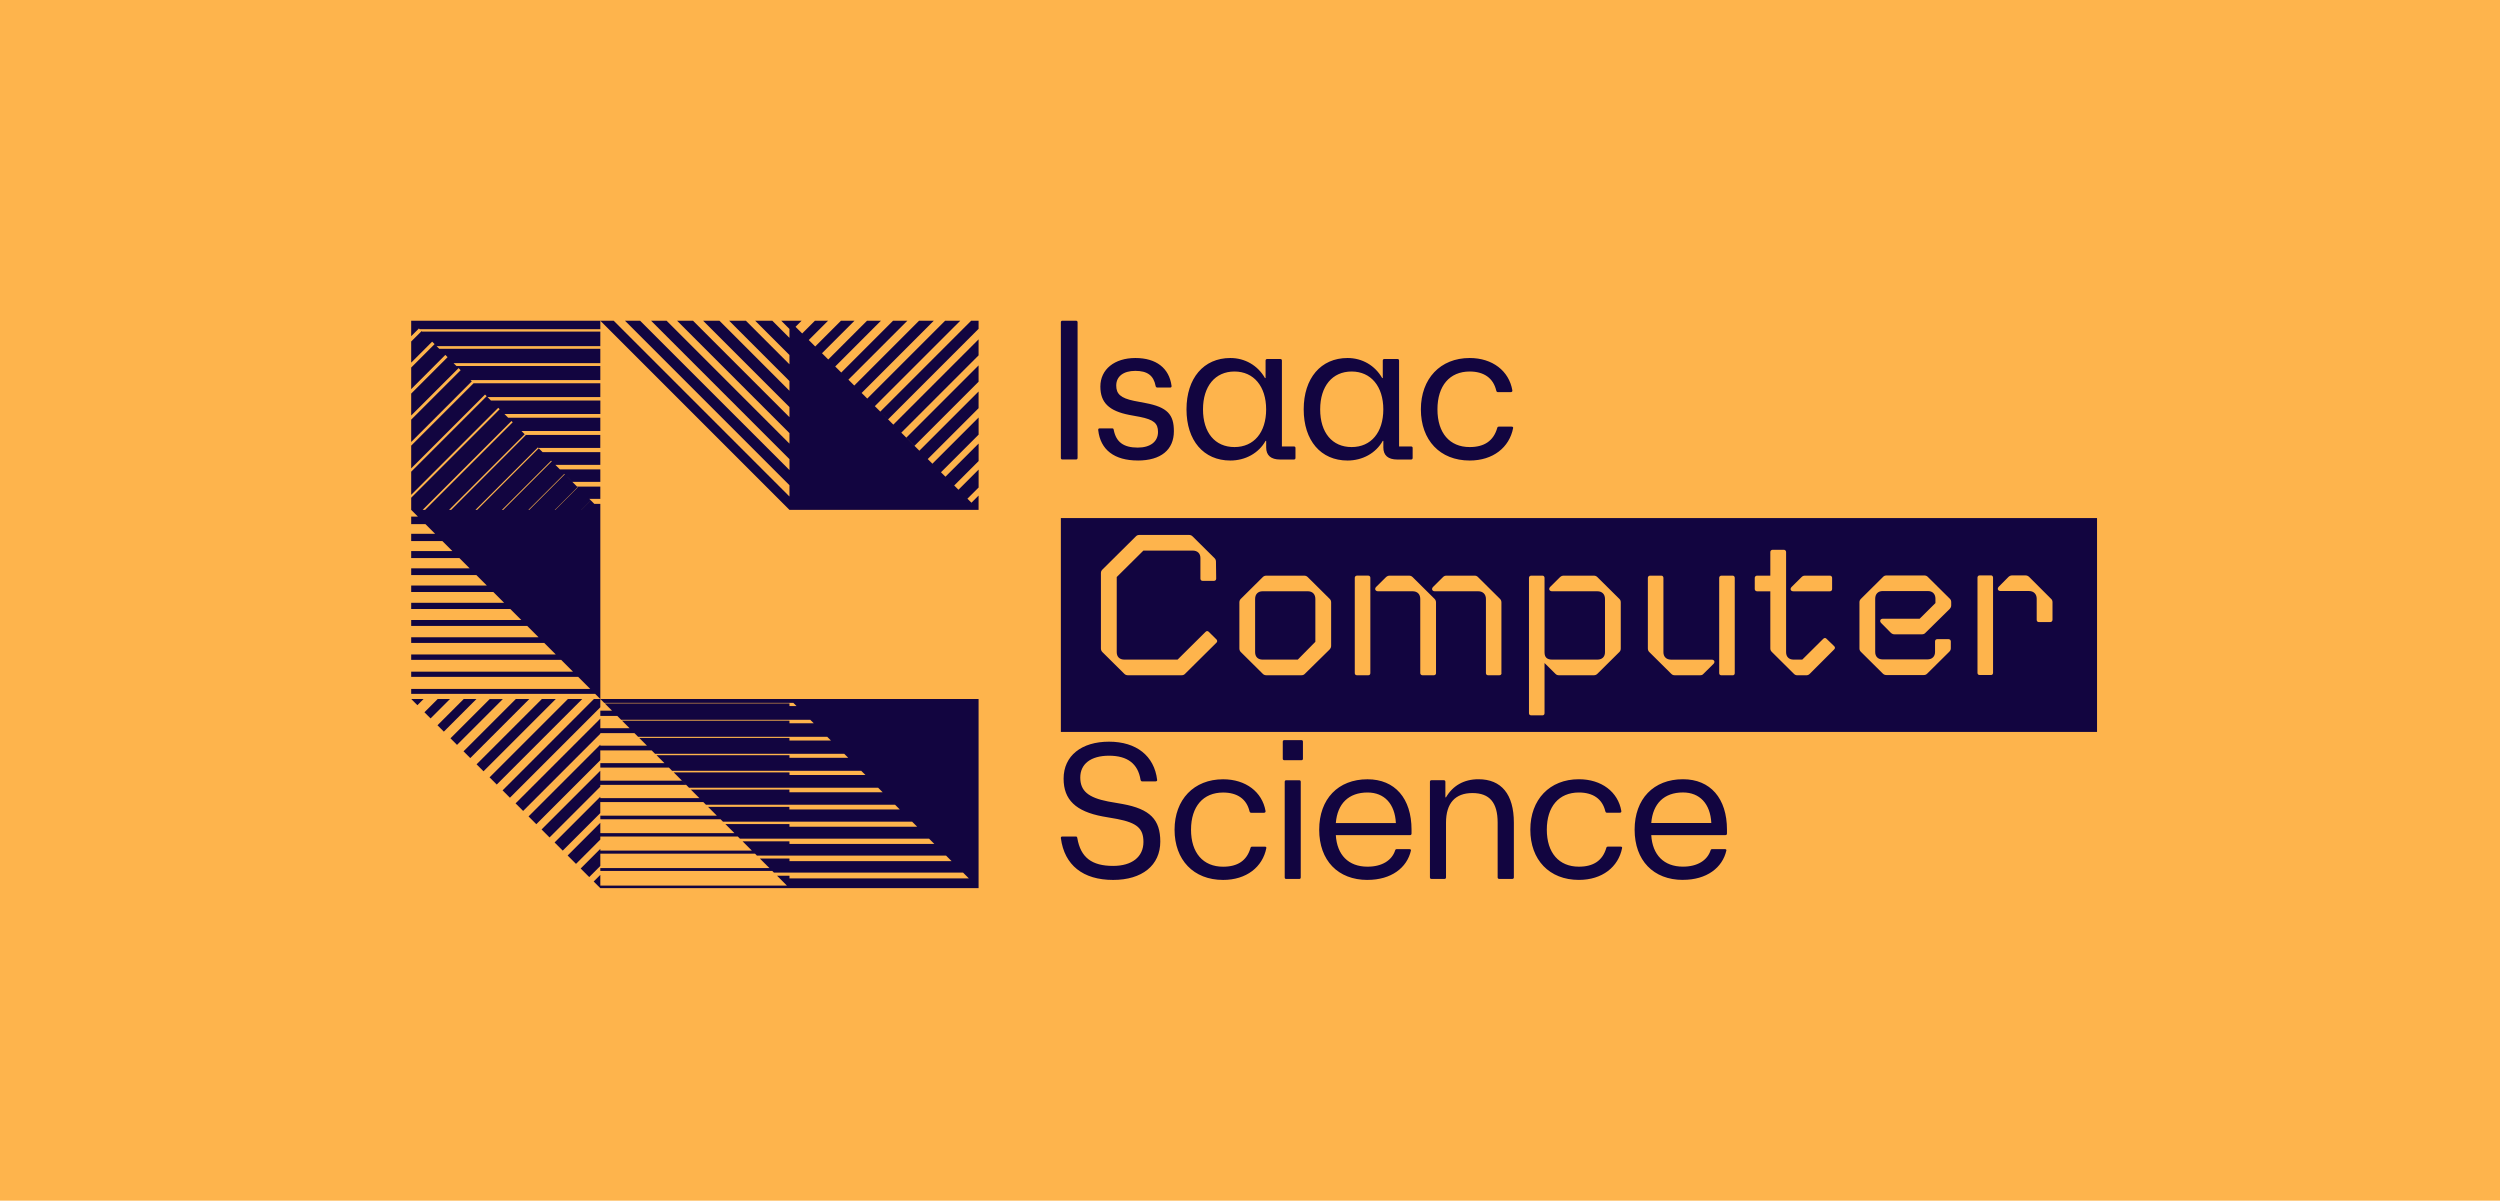
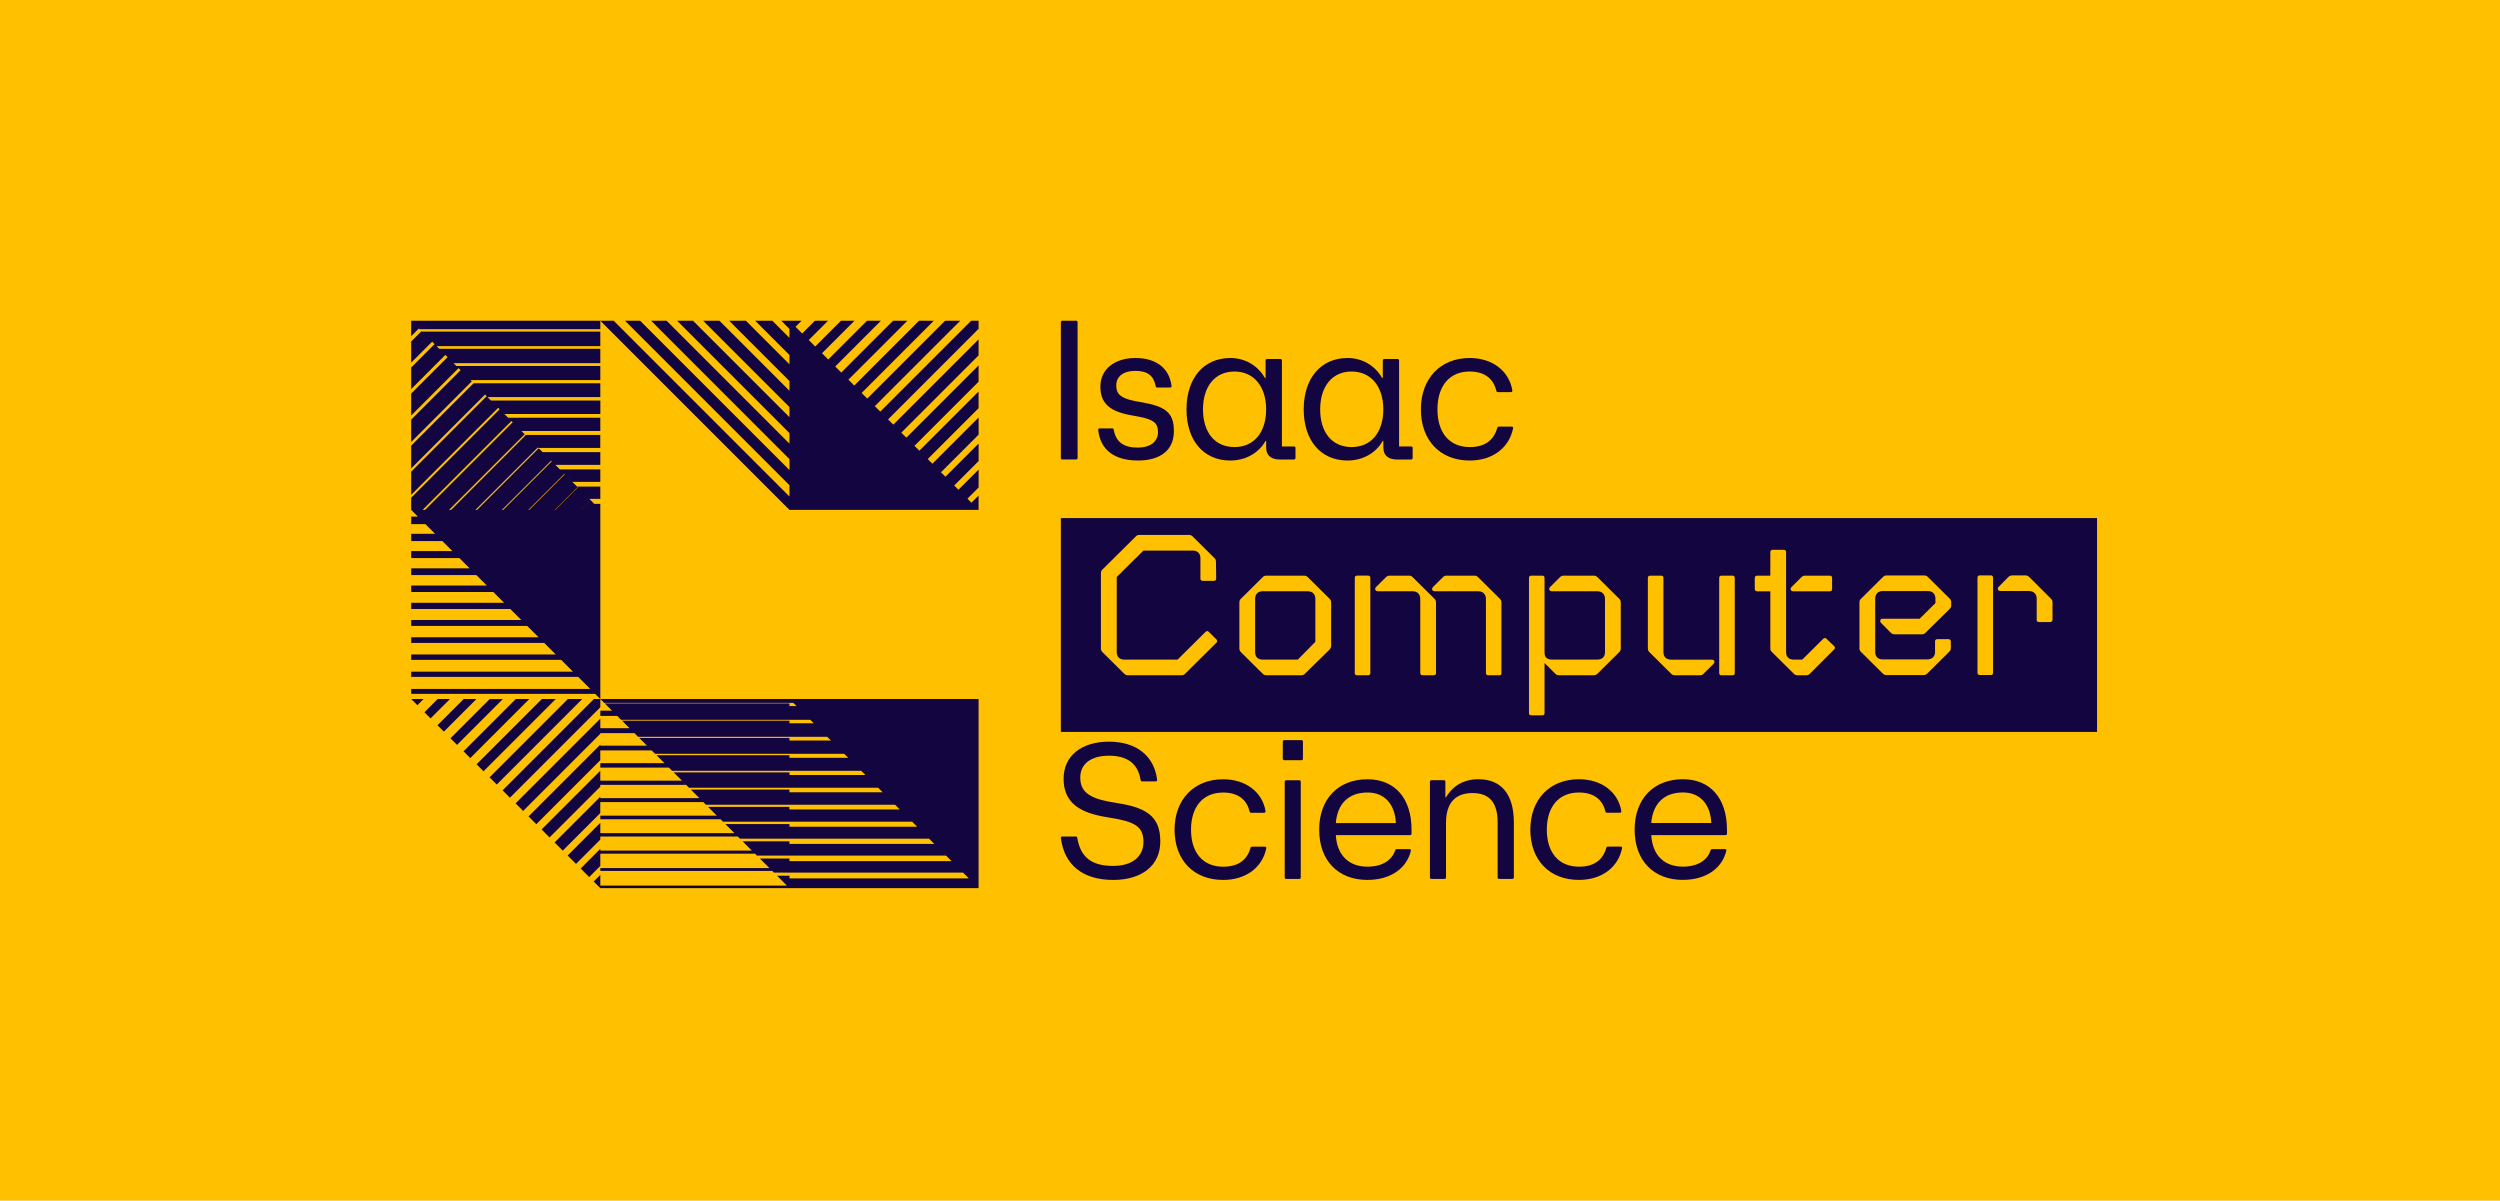
<svg xmlns="http://www.w3.org/2000/svg" width="304px" height="146px" viewBox="0 0 304 146" version="1.1">
-   <rect id="Rectangle" fill="#FEB44C" x="0" y="0" width="304" height="146" />
+   <rect id="Rectangle" fill="#FFC000" x="0" y="0" width="304" height="146" />
  <path d="M159.037,71.898 L153.532,71.898 C152.967,71.898 152.622,72.261 152.622,72.825 L152.622,79.307 C152.622,79.867 152.967,80.209 153.532,80.209 L157.809,80.209 L159.947,78.042 L159.947,72.825 C159.947,72.265 159.602,71.898 159.037,71.898 L159.037,71.898 Z" id="Path" fill="#120540" />
  <path d="M129,63 L129,89 L255,89 L255,63 L129,63 Z M217.87,71.363 L219.073,70.17 C219.198,70.046 219.319,69.999 219.491,69.999 L222.514,69.999 C222.686,69.999 222.785,70.123 222.785,70.269 L222.785,71.632 C222.785,71.778 222.686,71.902 222.514,71.902 L218.064,71.902 C217.745,71.902 217.62,71.611 217.866,71.367 L217.87,71.363 Z M147.931,78.14 L144.098,81.941 C143.978,82.065 143.853,82.112 143.654,82.112 L137.166,82.112 C136.993,82.112 136.847,82.065 136.722,81.941 L134.044,79.286 C133.924,79.166 133.872,79.016 133.872,78.845 L133.872,69.683 C133.872,69.486 133.945,69.366 134.07,69.242 L138.127,65.219 C138.248,65.095 138.373,65.048 138.571,65.048 L144.568,65.048 C144.741,65.048 144.887,65.095 145.012,65.219 L147.69,67.874 C147.815,67.998 147.862,68.144 147.862,68.315 L147.888,70.363 C147.888,70.534 147.767,70.632 147.617,70.632 L146.241,70.632 C146.095,70.632 145.97,70.534 145.97,70.363 L145.97,67.853 C145.97,67.293 145.603,66.951 145.034,66.951 L139.037,66.951 L135.795,70.166 L135.795,79.307 C135.795,79.867 136.14,80.209 136.73,80.209 L143.193,80.209 L146.586,76.844 C146.711,76.72 146.832,76.699 146.978,76.819 L147.936,77.768 C148.035,77.888 148.035,78.037 147.936,78.131 L147.931,78.14 Z M161.866,78.529 C161.866,78.726 161.792,78.845 161.667,78.991 L158.692,81.915 C158.567,82.061 158.421,82.112 158.227,82.112 L154.002,82.112 C153.829,82.112 153.683,82.065 153.558,81.941 L150.88,79.286 C150.76,79.166 150.708,79.016 150.708,78.845 L150.708,73.266 C150.708,73.095 150.755,72.949 150.88,72.825 L153.558,70.17 C153.678,70.046 153.829,69.999 154.002,69.999 L158.572,69.999 C158.744,69.999 158.891,70.046 159.016,70.17 L161.693,72.825 C161.814,72.949 161.866,73.069 161.866,73.266 L161.866,78.529 L161.866,78.529 Z M166.634,81.843 C166.634,82.014 166.535,82.112 166.388,82.112 L165.013,82.112 C164.84,82.112 164.741,82.014 164.741,81.843 L164.741,70.264 C164.741,70.119 164.84,69.995 165.013,69.995 L166.388,69.995 C166.535,69.995 166.634,70.119 166.634,70.264 L166.634,81.843 Z M174.623,81.843 C174.623,82.014 174.502,82.112 174.351,82.112 L172.976,82.112 C172.829,82.112 172.704,82.014 172.704,81.843 L172.704,72.825 C172.704,72.265 172.36,71.898 171.769,71.898 L167.565,71.898 C167.246,71.898 167.1,71.607 167.345,71.363 L168.548,70.17 C168.695,70.046 168.82,69.999 168.992,69.999 L171.325,69.999 C171.497,69.999 171.644,70.046 171.769,70.17 L174.446,72.825 C174.567,72.949 174.619,73.095 174.619,73.266 L174.619,81.843 L174.623,81.843 Z M182.586,81.843 C182.586,82.014 182.487,82.112 182.314,82.112 L180.961,82.112 C180.788,82.112 180.689,82.014 180.689,81.843 L180.689,72.825 C180.689,72.265 180.323,71.898 179.754,71.898 L174.468,71.898 C174.149,71.898 174.024,71.607 174.269,71.363 L175.472,70.17 C175.597,70.046 175.718,69.999 175.891,69.999 L179.305,69.999 C179.478,69.999 179.598,70.046 179.723,70.17 L182.401,72.825 C182.526,72.949 182.573,73.095 182.573,73.266 L182.573,81.843 L182.586,81.843 Z M197.085,78.845 C197.085,79.042 197.038,79.162 196.913,79.286 L194.235,81.941 C194.11,82.065 193.964,82.112 193.791,82.112 L189.588,82.112 C189.389,82.112 189.269,82.065 189.144,81.941 L187.816,80.624 L187.816,86.717 C187.816,86.888 187.717,86.986 187.57,86.986 L186.195,86.986 C186.022,86.986 185.923,86.888 185.923,86.717 L185.923,70.269 C185.923,70.123 186.022,69.999 186.195,69.999 L187.57,69.999 C187.717,69.999 187.816,70.123 187.816,70.269 L187.816,79.333 C187.816,79.966 188.161,80.209 188.751,80.209 L194.231,80.209 C194.822,80.209 195.167,79.867 195.167,79.307 L195.167,72.825 C195.167,72.265 194.822,71.898 194.231,71.898 L188.726,71.898 C188.406,71.898 188.26,71.607 188.506,71.363 L189.709,70.17 C189.855,70.046 189.98,69.999 190.153,69.999 L193.791,69.999 C193.964,69.999 194.11,70.046 194.235,70.17 L196.913,72.825 C197.038,72.949 197.085,73.069 197.085,73.266 L197.085,78.845 L197.085,78.845 Z M208.342,80.748 L207.139,81.941 C207.014,82.086 206.894,82.112 206.695,82.112 L203.673,82.112 C203.475,82.112 203.354,82.065 203.229,81.941 L200.552,79.286 C200.427,79.166 200.379,79.016 200.379,78.845 L200.379,70.269 C200.379,70.123 200.478,69.999 200.651,69.999 L202.026,69.999 C202.173,69.999 202.272,70.123 202.272,70.269 L202.272,79.311 C202.272,79.872 202.638,80.214 203.207,80.214 L208.148,80.214 C208.467,80.214 208.592,80.504 208.347,80.748 L208.342,80.748 Z M210.946,81.847 C210.946,82.018 210.847,82.116 210.701,82.116 L209.325,82.116 C209.153,82.116 209.054,82.018 209.054,81.847 L209.054,70.269 C209.054,70.123 209.153,69.999 209.325,69.999 L210.701,69.999 C210.847,69.999 210.946,70.123 210.946,70.269 L210.946,81.847 Z M223.035,78.969 L220.086,81.92 C219.94,82.065 219.815,82.116 219.621,82.116 L218.59,82.116 C218.392,82.116 218.271,82.069 218.146,81.945 L215.469,79.29 C215.322,79.145 215.271,79.021 215.271,78.85 L215.271,71.902 L213.65,71.902 C213.503,71.902 213.378,71.782 213.378,71.632 L213.378,70.269 C213.378,70.123 213.499,69.999 213.65,69.999 L215.271,69.999 L215.271,67.122 C215.271,66.976 215.396,66.852 215.542,66.852 L216.918,66.852 C217.064,66.852 217.189,66.976 217.189,67.122 L217.189,79.307 C217.189,79.867 217.534,80.209 218.099,80.209 L219.155,80.209 L221.712,77.674 C221.837,77.55 222.005,77.55 222.104,77.674 L223.04,78.576 C223.16,78.7 223.16,78.845 223.04,78.965 L223.035,78.969 Z M237.267,73.599 C237.267,73.77 237.22,73.89 237.069,74.061 L234.146,76.938 C234.025,77.084 233.874,77.135 233.68,77.135 L230.386,77.135 C230.214,77.135 230.093,77.088 229.942,76.964 L228.761,75.771 C228.515,75.528 228.636,75.237 228.959,75.237 L233.43,75.237 L235.349,73.334 L235.349,72.8 C235.349,72.24 235.004,71.872 234.439,71.872 L228.933,71.872 C228.369,71.872 228.024,72.235 228.024,72.8 L228.024,79.282 C228.024,79.842 228.369,80.184 228.933,80.184 L234.366,80.184 C234.931,80.184 235.301,79.842 235.301,79.282 L235.301,77.99 C235.301,77.845 235.4,77.721 235.573,77.721 L236.948,77.721 C237.095,77.721 237.22,77.845 237.22,77.99 L237.22,78.82 C237.22,78.991 237.172,79.111 237.022,79.26 L234.344,81.915 C234.223,82.039 234.098,82.086 233.9,82.086 L229.403,82.086 C229.231,82.086 229.084,82.039 228.959,81.915 L226.282,79.26 C226.161,79.136 226.109,79.016 226.109,78.845 L226.109,73.24 C226.109,73.069 226.157,72.949 226.308,72.8 L228.985,70.145 C229.106,70.021 229.231,69.974 229.429,69.974 L233.973,69.974 C234.146,69.974 234.292,70.021 234.417,70.145 L237.095,72.8 C237.216,72.919 237.267,73.043 237.267,73.214 L237.267,73.604 L237.267,73.599 Z M242.355,81.813 C242.355,81.984 242.256,82.082 242.109,82.082 L240.734,82.082 C240.561,82.082 240.462,81.984 240.462,81.813 L240.462,70.234 C240.462,70.089 240.561,69.965 240.734,69.965 L242.109,69.965 C242.256,69.965 242.355,70.089 242.355,70.234 L242.355,81.813 Z M249.581,75.378 C249.581,75.523 249.46,75.647 249.309,75.647 L247.934,75.647 C247.761,75.647 247.662,75.528 247.662,75.378 L247.662,72.795 C247.662,72.235 247.291,71.868 246.726,71.868 L243.26,71.868 C242.941,71.868 242.816,71.577 243.062,71.333 L244.243,70.14 C244.39,70.016 244.515,69.969 244.687,69.969 L246.287,69.969 C246.459,69.969 246.58,70.016 246.731,70.14 L249.387,72.795 C249.533,72.915 249.585,73.065 249.585,73.236 L249.585,75.382 L249.581,75.378 Z" id="Shape" fill="#120540" />
  <path d="M200.793,100.078 C200.982,97.711 202.362,96.363 204.647,96.363 C206.691,96.363 207.977,97.737 208.097,100.078 L200.793,100.078 Z M204.647,106.991 C207.527,106.991 209.451,105.524 209.927,103.417 C209.953,103.324 209.88,103.251 209.739,103.251 L208.217,103.251 C208.097,103.251 208.028,103.298 208.003,103.417 C207.6,104.624 206.408,105.384 204.647,105.384 C202.315,105.384 200.935,103.938 200.793,101.549 L209.811,101.549 C209.931,101.549 210,101.477 210,101.362 L210,100.888 C210,97.076 207.977,94.755 204.647,94.755 C201.076,94.755 198.77,97.148 198.77,100.888 C198.77,104.629 201.055,106.996 204.647,106.996 M191.989,106.996 C194.823,106.996 196.794,105.435 197.249,103.115 C197.27,102.995 197.176,102.948 197.06,102.948 L195.538,102.948 C195.418,102.948 195.35,102.995 195.324,103.115 C194.874,104.654 193.755,105.388 191.994,105.388 C189.568,105.388 188.093,103.707 188.093,100.888 C188.093,98.069 189.568,96.368 191.994,96.368 C193.708,96.368 194.848,97.148 195.204,98.641 C195.251,98.781 195.298,98.828 195.418,98.828 L196.966,98.828 C197.086,98.828 197.18,98.756 197.154,98.615 C196.751,96.295 194.75,94.755 191.989,94.755 C188.445,94.755 186.087,97.216 186.087,100.888 C186.087,104.56 188.398,106.996 191.989,106.996 M174.052,106.876 L175.668,106.876 C175.762,106.876 175.835,106.804 175.835,106.689 L175.835,100.035 C175.835,97.668 176.953,96.436 179.045,96.436 C181.137,96.436 182.114,97.596 182.114,100.035 L182.114,106.689 C182.114,106.808 182.187,106.876 182.303,106.876 L183.897,106.876 C184.017,106.876 184.086,106.804 184.086,106.689 L184.086,100.035 C184.086,96.577 182.564,94.755 179.778,94.755 C178.016,94.755 176.662,95.536 175.831,96.956 L175.758,96.956 L175.758,95.062 C175.758,94.943 175.685,94.875 175.569,94.875 L174.047,94.875 C173.953,94.875 173.88,94.947 173.88,95.062 L173.88,106.689 C173.88,106.808 173.953,106.876 174.047,106.876 M162.436,100.082 C162.625,97.715 164.005,96.368 166.289,96.368 C168.334,96.368 169.62,97.741 169.74,100.082 L162.436,100.082 Z M166.289,106.996 C169.17,106.996 171.094,105.529 171.57,103.422 C171.596,103.328 171.523,103.255 171.381,103.255 L169.86,103.255 C169.74,103.255 169.671,103.302 169.646,103.422 C169.243,104.629 168.051,105.388 166.289,105.388 C163.958,105.388 162.578,103.942 162.436,101.554 L171.454,101.554 C171.574,101.554 171.643,101.481 171.643,101.366 L171.643,100.893 C171.643,97.08 169.62,94.76 166.289,94.76 C162.719,94.76 160.413,97.152 160.413,100.893 C160.413,104.633 162.698,107 166.289,107 M155.985,92.273 C155.985,92.367 156.058,92.44 156.174,92.44 L158.27,92.44 C158.364,92.44 158.437,92.367 158.437,92.273 L158.437,90.188 C158.437,90.068 158.364,90 158.27,90 L156.174,90 C156.054,90 155.985,90.073 155.985,90.188 L155.985,92.273 Z M156.388,106.881 L158.004,106.881 C158.099,106.881 158.171,106.808 158.171,106.693 L158.171,95.067 C158.171,94.947 158.099,94.879 158.004,94.879 L156.388,94.879 C156.294,94.879 156.221,94.952 156.221,95.067 L156.221,106.693 C156.221,106.812 156.294,106.881 156.388,106.881 M148.729,107 C151.558,107 153.534,105.439 153.988,103.119 C154.01,102.999 153.915,102.953 153.795,102.953 L152.274,102.953 C152.154,102.953 152.085,102.999 152.059,103.119 C151.609,104.659 150.491,105.392 148.729,105.392 C146.303,105.392 144.829,103.712 144.829,100.893 C144.829,98.074 146.303,96.372 148.729,96.372 C150.443,96.372 151.584,97.152 151.939,98.645 C151.986,98.786 152.034,98.833 152.154,98.833 L153.701,98.833 C153.821,98.833 153.915,98.76 153.89,98.619 C153.487,96.299 151.485,94.76 148.729,94.76 C145.184,94.76 142.827,97.221 142.827,100.893 C142.827,104.565 145.133,107 148.729,107 M135.356,107 C138.879,107 141.091,105.226 141.091,102.334 C141.091,99.66 139.852,98.381 136.5,97.766 L134.739,97.459 C132.334,96.986 131.361,96.18 131.361,94.546 C131.361,92.913 132.621,91.894 134.859,91.894 C137.096,91.894 138.382,92.866 138.691,94.828 C138.738,94.994 138.811,95.016 138.905,95.016 L140.521,95.016 C140.641,95.016 140.735,94.943 140.709,94.828 C140.354,91.915 138.189,90.188 134.855,90.188 C131.52,90.188 129.334,91.894 129.334,94.687 C129.334,97.242 130.808,98.666 134.092,99.28 L135.853,99.588 C138.279,100.061 139.042,100.748 139.042,102.381 C139.042,104.202 137.641,105.294 135.356,105.294 C132.763,105.294 131.404,104.275 131.001,101.908 C130.98,101.767 130.928,101.72 130.813,101.72 L129.171,101.72 C129.051,101.72 128.982,101.793 129.004,101.933 C129.433,105.2 131.691,107 135.356,107" id="Shape" fill="#120540" />
  <path d="M178.711,56 C181.558,56 183.54,54.41 183.997,52.048 C184.018,51.926 183.924,51.878 183.807,51.878 L182.278,51.878 C182.157,51.878 182.088,51.926 182.062,52.048 C181.606,53.615 180.486,54.363 178.715,54.363 C176.276,54.363 174.794,52.651 174.794,49.78 C174.794,46.909 176.276,45.176 178.715,45.176 C180.438,45.176 181.584,45.971 181.942,47.491 C181.989,47.635 182.037,47.682 182.157,47.682 L183.713,47.682 C183.833,47.682 183.928,47.609 183.902,47.465 C183.497,45.102 181.485,43.534 178.711,43.534 C175.147,43.534 172.778,46.041 172.778,49.78 C172.778,53.52 175.096,56 178.711,56 M160.533,49.78 C160.533,46.961 162.015,45.176 164.359,45.176 C166.703,45.176 168.211,46.983 168.211,49.78 C168.211,52.577 166.729,54.363 164.359,54.363 C161.99,54.363 160.533,52.603 160.533,49.78 M163.859,56 C165.678,56 167.302,55.11 168.142,53.611 L168.215,53.611 L168.215,54.406 C168.215,55.37 168.788,55.878 169.913,55.878 L171.589,55.878 C171.709,55.878 171.778,55.805 171.778,55.687 L171.778,54.458 C171.778,54.363 171.705,54.289 171.589,54.289 L170.128,54.289 L170.128,43.847 C170.128,43.726 170.055,43.656 169.939,43.656 L168.336,43.656 C168.215,43.656 168.146,43.73 168.146,43.847 L168.146,45.971 L168.073,45.971 C167.19,44.429 165.634,43.534 163.864,43.534 C160.611,43.534 158.53,45.993 158.53,49.78 C158.53,53.568 160.611,56 163.864,56 M146.285,49.78 C146.285,46.961 147.767,45.176 150.111,45.176 C152.455,45.176 153.963,46.983 153.963,49.78 C153.963,52.577 152.481,54.363 150.111,54.363 C147.742,54.363 146.285,52.603 146.285,49.78 M149.611,56 C151.43,56 153.054,55.11 153.894,53.611 L153.967,53.611 L153.967,54.406 C153.967,55.37 154.54,55.878 155.665,55.878 L157.341,55.878 C157.461,55.878 157.53,55.805 157.53,55.687 L157.53,54.458 C157.53,54.363 157.457,54.289 157.341,54.289 L155.88,54.289 L155.88,43.847 C155.88,43.726 155.807,43.656 155.691,43.656 L154.088,43.656 C153.967,43.656 153.894,43.73 153.894,43.847 L153.894,45.971 L153.821,45.971 C152.938,44.429 151.382,43.534 149.611,43.534 C146.359,43.534 144.278,45.993 144.278,49.78 C144.278,53.568 146.359,56 149.611,56 M138.345,56 C141.167,56 142.744,54.697 142.744,52.43 C142.744,50.427 141.977,49.511 139.276,49.007 L137.888,48.742 C136.264,48.403 135.734,47.9 135.734,46.883 C135.734,45.776 136.596,45.098 138.056,45.098 C139.517,45.098 140.279,45.654 140.521,46.931 C140.542,47.027 140.594,47.126 140.736,47.126 L142.291,47.126 C142.412,47.126 142.485,47.053 142.459,46.909 C142.171,44.764 140.594,43.534 138.061,43.534 C135.527,43.534 133.804,44.911 133.804,47.005 C133.804,48.959 134.855,49.971 137.32,50.454 L138.612,50.692 C140.288,51.031 140.814,51.466 140.814,52.525 C140.814,53.707 139.879,54.428 138.349,54.428 C136.626,54.428 135.717,53.754 135.432,52.282 C135.407,52.16 135.385,52.091 135.243,52.091 L133.713,52.091 C133.593,52.091 133.524,52.165 133.545,52.308 C133.808,54.697 135.506,55.996 138.354,55.996 M129.168,55.874 L130.844,55.874 C130.965,55.874 131.034,55.8 131.034,55.683 L131.034,39.191 C131.034,39.069 130.96,39 130.844,39 L129.168,39 C129.073,39 129,39.074 129,39.191 L129,55.683 C129,55.805 129.073,55.874 129.168,55.874" id="Shape" fill="#120540" />
  <path d="M65.857,100.862 L66.824,101.833 L72.994,95.662 L72.994,95.439 L83.428,95.439 L82.921,94.931 L72.994,94.931 L72.994,93.724 L65.852,100.866 L65.857,100.862 Z M50.056,85 L50.03,85.026 L50.756,85.752 L51.508,85 L50.056,85 Z M53.223,85 L51.611,86.612 L52.359,87.359 L54.718,85 L53.219,85 L53.223,85 Z M56.39,85 L53.197,88.193 L53.971,88.967 L57.937,85 L56.39,85 L56.39,85 Z M59.557,85 L54.778,89.779 L55.573,90.578 L61.147,85.004 L59.553,85.004 L59.557,85 Z M62.724,85 L56.364,91.36 L57.185,92.181 L64.366,85 L62.72,85 L62.724,85 Z M65.891,85 L57.95,92.942 L58.796,93.788 L67.584,85 L65.891,85 Z M69.058,85 L59.531,94.527 L60.404,95.4 L70.803,85 L69.062,85 L69.058,85 Z M96.006,85 L72.221,85 L61.113,96.109 L62.006,97.003 L72.999,86.006 L72.999,84.996 L73.471,85.468 L95.997,85.468 C95.997,85.468 95.997,85.468 95.997,85.468 L96.47,85.468 L96.857,85.855 L95.997,85.855 L95.997,85.537 L73.54,85.537 L74.421,86.418 L72.999,86.418 L72.999,87.054 L75.057,87.054 L75.534,87.531 L95.997,87.531 C95.997,87.531 98.532,87.531 98.532,87.531 L98.954,87.952 L95.997,87.952 L95.997,87.634 L75.637,87.634 L76.548,88.545 L72.999,88.545 L72.999,87.385 L62.694,97.69 L63.614,98.61 L72.999,89.224 L72.999,89.151 L77.15,89.151 L77.597,89.598 L95.997,89.598 C95.997,89.598 100.595,89.598 100.595,89.598 L101.046,90.05 L95.997,90.05 L95.997,89.732 L77.73,89.732 L78.671,90.673 L72.994,90.673 L72.994,90.552 L64.271,99.276 L65.216,100.222 L72.994,92.443 L72.994,91.249 L79.242,91.249 L79.659,91.665 L95.997,91.665 C95.997,91.665 102.658,91.665 102.658,91.665 L103.143,92.147 L95.997,92.147 L95.997,91.829 L79.827,91.829 L80.798,92.8 L72.999,92.8 L72.999,93.341 L81.339,93.341 L81.726,93.728 L96.001,93.728 C96.001,93.728 104.725,93.728 104.725,93.728 L105.24,94.244 L96.001,94.244 L96.001,93.926 L81.924,93.926 L83.789,95.791 L95.997,95.791 C95.997,95.791 106.783,95.791 106.783,95.791 L107.329,96.337 L95.993,96.337 L95.993,96.019 L84.012,96.019 L85.048,97.054 L72.994,97.054 L72.994,96.887 L67.438,102.443 L68.431,103.436 L72.994,98.872 L72.994,97.531 L85.521,97.531 L85.843,97.854 L95.989,97.854 C95.989,97.854 108.837,97.854 108.837,97.854 L109.417,98.434 L95.989,98.434 L95.989,98.116 L86.101,98.116 L87.166,99.182 L72.999,99.182 L72.999,99.624 L87.622,99.624 L87.914,99.916 L95.997,99.916 C95.997,99.916 110.913,99.916 110.913,99.916 L111.523,100.527 L95.997,100.527 L95.997,100.209 L88.206,100.209 C88.206,100.209 89.306,101.309 89.306,101.309 L72.999,101.309 L72.999,100.054 L69.024,104.029 L70.042,105.048 L72.999,102.091 L72.999,101.721 L89.715,101.721 L89.977,101.984 L95.997,101.984 C95.997,101.984 112.975,101.984 112.975,101.984 L113.616,102.624 L95.997,102.624 L95.997,102.306 L90.299,102.306 L91.429,103.436 L72.999,103.436 L72.999,103.221 L70.609,105.611 L71.649,106.651 L72.999,105.301 L72.999,103.81 L91.812,103.81 L92.044,104.042 L96.001,104.042 C96.001,104.042 115.042,104.042 115.042,104.042 L115.717,104.717 L96.001,104.717 L96.001,104.399 L92.4,104.399 L93.561,105.559 L72.999,105.559 L72.999,105.903 L93.904,105.903 L94.106,106.105 L96.001,106.105 C96.001,106.105 117.105,106.105 117.105,106.105 L117.81,106.81 L96.001,106.81 L96.001,106.492 L94.493,106.492 L95.688,107.686 L72.999,107.686 L72.999,106.384 L72.191,107.192 L72.999,108 L118.996,108 L118.996,85 L95.997,85 L96.006,85 Z M50,77.488 L50,78.18 L66.175,78.18 L65.483,77.488 L50,77.488 Z M50,69.108 L50,69.925 L57.924,69.925 L57.108,69.108 L50,69.108 Z M50,67.011 L50,67.862 L55.861,67.862 L55.011,67.011 L50,67.011 Z M50,64.914 L50,65.795 L53.799,65.795 L52.918,64.914 L50,64.914 Z M50,62.821 L50,63.732 L51.732,63.732 L50.821,62.821 L50,62.821 Z M72.268,61.269 L72.999,62 L72.999,61.269 L72.268,61.269 Z M118.128,61.132 L118.996,62 L118.996,60.26 L118.128,61.128 L118.128,61.132 Z M116.546,59.55 L117.638,60.642 L119,59.28 L119,57.101 L116.546,59.555 L116.546,59.55 Z M70.231,59.237 L70.261,59.267 L67.524,62.004 L67.464,62.004 L70.231,59.237 Z M67.017,56.022 L67.094,56.1 L61.19,62.004 L61.035,62.004 L67.017,56.022 Z M50,60.526 L50,62 L59.2,71.201 L50,71.201 L50,71.987 L59.987,71.987 L61.68,73.68 L61.297,73.298 L50,73.298 L50,74.054 L62.049,74.054 L63.39,75.395 L50,75.395 L50,76.117 L64.112,76.117 L67.58,79.585 L50,79.585 L50,80.243 L68.242,80.243 L69.677,81.678 L50,81.678 L50,82.305 L70.304,82.305 L71.774,83.775 L50,83.775 L50,84.373 L72.367,84.373 L72.999,85.004 L72.999,62 L71.843,60.844 L70.687,62 L70.678,62 L71.838,60.84 L71.658,60.659 L72.999,60.659 L72.999,59.172 L70.171,59.172 L68.676,57.677 L64.357,62 L64.249,62 L68.624,57.625 L68.676,57.677 L69.595,58.592 L72.999,58.592 L72.999,57.075 L68.078,57.075 L67.533,56.529 L72.999,56.529 L72.999,54.982 L65.981,54.982 L65.509,54.51 L58.023,61.996 L57.817,61.996 L65.405,54.406 L65.466,54.467 L72.994,54.467 L72.994,52.885 L63.884,52.885 L63.923,52.924 L54.86,62 L54.607,62 L63.803,52.803 L62.346,51.347 L51.693,62 L51.392,62 L62.195,51.196 L62.346,51.347 L63.403,52.408 L72.999,52.408 L72.999,50.797 L61.791,50.797 L61.34,50.345 L60.76,49.765 L50,60.526 Z M50,54.192 L50,56.959 L58.981,47.977 L59.179,48.179 L50,57.359 L50,60.174 L60.588,49.589 L60.764,49.765 L61.345,50.345 L73.003,50.345 L73.003,48.704 L59.699,48.704 L59.278,48.283 L72.999,48.283 L72.999,46.607 L57.602,46.607 L57.593,46.598 L50,54.192 Z M55.509,44.509 L55.767,44.767 L56.016,45.016 L50,51.029 L50,53.745 L57.37,46.37 L57.215,46.215 L72.999,46.215 L72.999,44.509 L55.509,44.509 Z M110.212,53.216 L111.205,54.209 L118.996,46.417 L118.996,44.432 L110.212,53.216 Z M53.412,42.412 L54.155,43.156 L54.426,43.431 L50,47.861 L50,50.53 L55.763,44.763 L55.148,44.153 L72.999,44.153 L72.999,42.412 L53.412,42.412 Z M50,44.694 L50,47.316 L54.155,43.156 L52.845,41.845 L50,44.694 Z M51.319,40.319 L52.553,41.553 L53.094,42.09 L72.999,42.09 L72.999,40.319 L51.319,40.319 Z M50,41.527 L50,44.097 L52.548,41.548 L51.319,40.319 L51.268,40.263 L50,41.527 Z M50,40.882 L50.941,39.941 L50,39 L50,40.882 Z M99.095,39 L97.544,40.551 L98.343,41.351 L100.69,39.004 L99.095,39.004 L99.095,39 Z M111.759,39 L103.878,46.882 L103.165,46.168 L110.337,39 L108.597,39 L102.297,45.3 L101.562,44.565 L107.123,39 L105.429,39 L100.715,43.714 L99.955,42.954 L103.908,39 L102.262,39 L99.13,42.133 L98.343,41.346 L96.736,39.739 L97.475,39 L94.996,39 L95.997,40.001 L95.997,41.084 L93.913,39 L91.829,39 L95.997,43.169 L95.997,44.299 L90.699,39 L88.662,39 L95.997,46.336 L95.997,47.518 L87.484,39 L85.499,39 L95.997,49.499 L95.997,50.728 L84.27,39 L82.332,39 L95.997,52.666 L95.997,53.947 L81.056,39 L79.169,39 L96.001,55.833 L96.001,57.161 L77.837,39 L75.998,39 L95.997,59 L95.997,60.376 L74.623,39 L50,39 L51.027,40.027 L72.999,40.027 L72.999,39 L95.997,62 L118.996,62 L118.128,61.132 L116.546,59.55 L116.031,59.035 L119,56.065 L119,53.934 L114.965,57.969 L114.423,57.428 L119,52.851 L119,50.766 L113.379,56.388 L112.812,55.82 L118.996,49.636 L118.996,47.604 L111.794,54.806 L109.598,52.61 L118.996,43.212 L118.996,41.265 L108.627,51.635 L109.164,52.172 L107.045,50.053 L105.464,48.472 L104.776,47.784 L113.551,39 L111.759,39 Z M114.926,39 L105.46,48.467 L106.379,49.387 L116.77,39 L114.931,39 L114.926,39 Z M118.093,39 L107.045,50.049 L107.991,50.994 L118.996,39.984 L118.996,39 L118.093,39 Z" id="Shape" fill="#120540" />
</svg>
